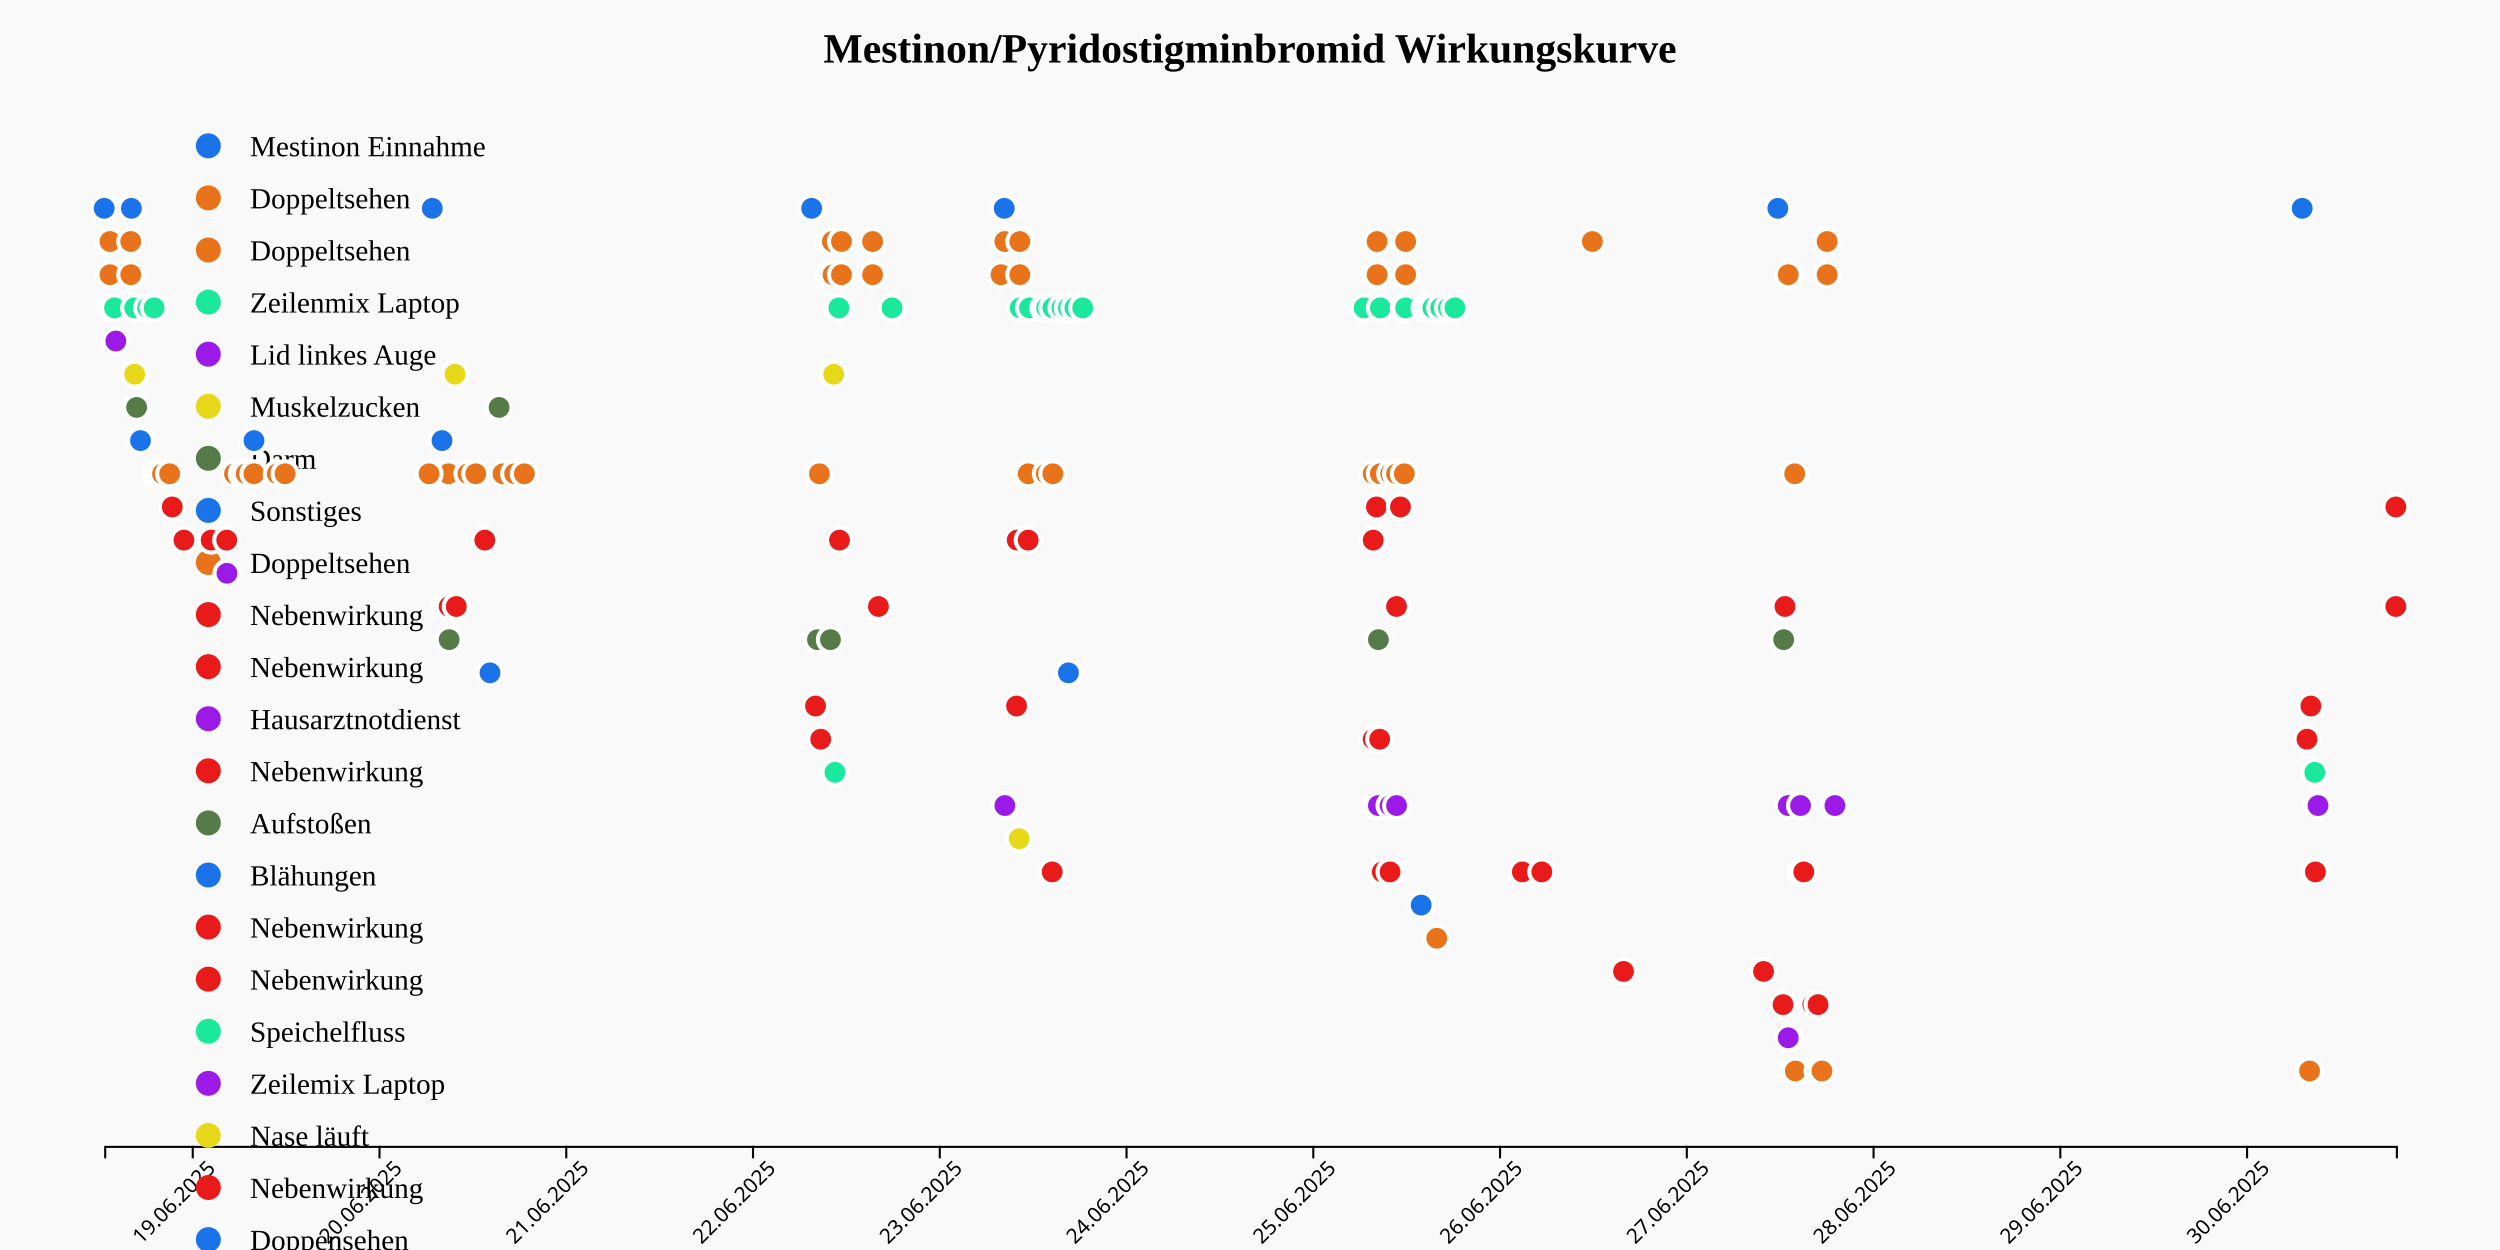
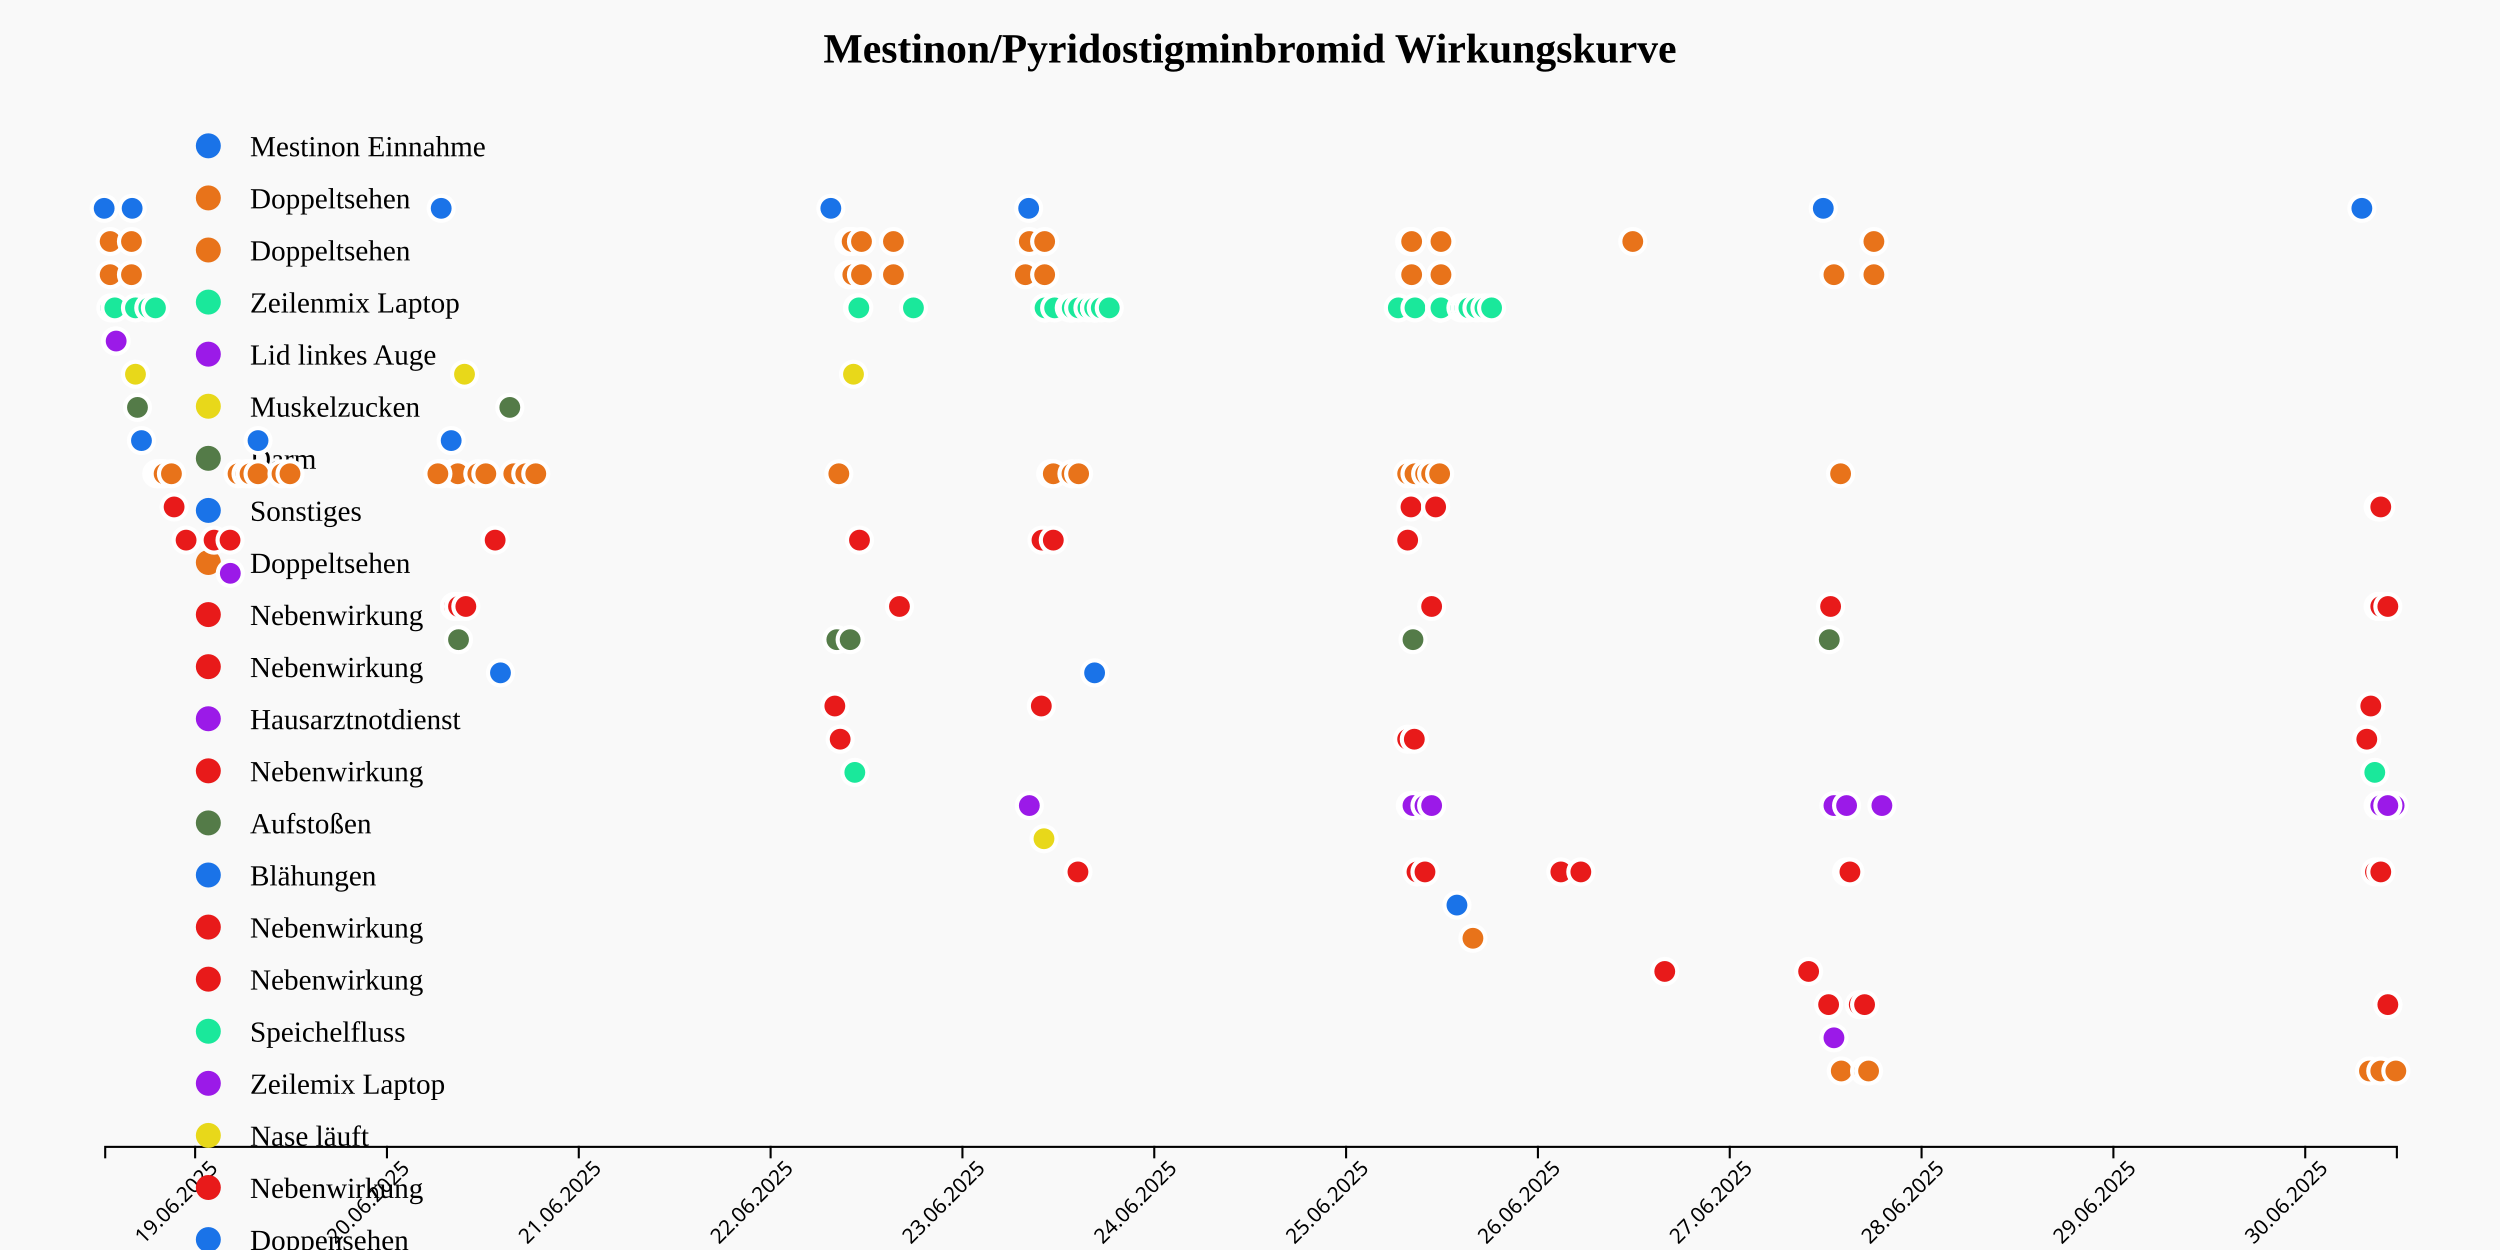
<svg xmlns="http://www.w3.org/2000/svg" width="1200" height="600">
  <rect width="1200" height="600" fill="#f9f9f9" />
  <text x="600" y="30" text-anchor="middle" font-size="20px" font-weight="bold">Mestinon/Pyridostigminbromid Wirkungskurve</text>
  <g transform="translate(0, 550)" fill="none" font-size="10" font-family="sans-serif" text-anchor="middle">
    <path class="domain" stroke="currentColor" d="M50.5,6V0.5H1150.5V6" />
-     <g class="tick" opacity="1" transform="translate(92.52037,0)">
+     <g class="tick" opacity="1" transform="translate(93.66108,0)">
      <line stroke="currentColor" y2="6" />
      <text fill="currentColor" y="9" dy="0.71em" transform="rotate(-45)" text-anchor="end">19.06.2025</text>
    </g>
-     <g class="tick" opacity="1" transform="translate(182.1638,0)">
+     <g class="tick" opacity="1" transform="translate(185.738,0)">
      <line stroke="currentColor" y2="6" />
      <text fill="currentColor" y="9" dy="0.71em" transform="rotate(-45)" text-anchor="end">20.06.2025</text>
    </g>
-     <g class="tick" opacity="1" transform="translate(271.8073,0)">
+     <g class="tick" opacity="1" transform="translate(277.815,0)">
      <line stroke="currentColor" y2="6" />
      <text fill="currentColor" y="9" dy="0.71em" transform="rotate(-45)" text-anchor="end">21.06.2025</text>
    </g>
-     <g class="tick" opacity="1" transform="translate(361.4508,0)">
+     <g class="tick" opacity="1" transform="translate(369.892,0)">
      <line stroke="currentColor" y2="6" />
      <text fill="currentColor" y="9" dy="0.71em" transform="rotate(-45)" text-anchor="end">22.06.2025</text>
    </g>
-     <g class="tick" opacity="1" transform="translate(451.0942,0)">
+     <g class="tick" opacity="1" transform="translate(461.9689,0)">
      <line stroke="currentColor" y2="6" />
      <text fill="currentColor" y="9" dy="0.71em" transform="rotate(-45)" text-anchor="end">23.06.2025</text>
    </g>
-     <g class="tick" opacity="1" transform="translate(540.7377,0)">
+     <g class="tick" opacity="1" transform="translate(554.0459,0)">
      <line stroke="currentColor" y2="6" />
      <text fill="currentColor" y="9" dy="0.71em" transform="rotate(-45)" text-anchor="end">24.06.2025</text>
    </g>
-     <g class="tick" opacity="1" transform="translate(630.3812,0)">
+     <g class="tick" opacity="1" transform="translate(646.1229,0)">
      <line stroke="currentColor" y2="6" />
      <text fill="currentColor" y="9" dy="0.71em" transform="rotate(-45)" text-anchor="end">25.06.2025</text>
    </g>
-     <g class="tick" opacity="1" transform="translate(720.0246,0)">
+     <g class="tick" opacity="1" transform="translate(738.1998,0)">
      <line stroke="currentColor" y2="6" />
      <text fill="currentColor" y="9" dy="0.71em" transform="rotate(-45)" text-anchor="end">26.06.2025</text>
    </g>
-     <g class="tick" opacity="1" transform="translate(809.6681,0)">
+     <g class="tick" opacity="1" transform="translate(830.2768,0)">
      <line stroke="currentColor" y2="6" />
      <text fill="currentColor" y="9" dy="0.71em" transform="rotate(-45)" text-anchor="end">27.06.2025</text>
    </g>
-     <g class="tick" opacity="1" transform="translate(899.3115,0)">
+     <g class="tick" opacity="1" transform="translate(922.3537,0)">
      <line stroke="currentColor" y2="6" />
      <text fill="currentColor" y="9" dy="0.71em" transform="rotate(-45)" text-anchor="end">28.06.2025</text>
    </g>
-     <g class="tick" opacity="1" transform="translate(988.955,0)">
+     <g class="tick" opacity="1" transform="translate(1014.431,0)">
      <line stroke="currentColor" y2="6" />
      <text fill="currentColor" y="9" dy="0.71em" transform="rotate(-45)" text-anchor="end">29.06.2025</text>
    </g>
-     <g class="tick" opacity="1" transform="translate(1078.598,0)">
+     <g class="tick" opacity="1" transform="translate(1106.508,0)">
      <line stroke="currentColor" y2="6" />
      <text fill="currentColor" y="9" dy="0.71em" transform="rotate(-45)" text-anchor="end">30.06.2025</text>
    </g>
  </g>
  <circle cx="100" cy="70" r="6" fill="#1a73e8" />
  <text x="120" y="75" font-size="14px">Mestinon Einnahme</text>
  <circle cx="100" cy="95" r="6" fill="#e8731a" />
  <text x="120" y="100" font-size="14px">Doppeltsehen</text>
  <circle cx="100" cy="120" r="6" fill="#e8731a" />
  <text x="120" y="125" font-size="14px">Doppeltsehen</text>
  <circle cx="100" cy="145" r="6" fill="#1ae89b" />
  <text x="120" y="150" font-size="14px">Zeilenmix Laptop</text>
  <circle cx="100" cy="170" r="6" fill="#9b1ae8" />
  <text x="120" y="175" font-size="14px">Lid linkes Auge</text>
  <circle cx="100" cy="195" r="6" fill="#e8d81a" />
  <text x="120" y="200" font-size="14px">Muskelzucken</text>
  <circle cx="100" cy="220" r="6" fill="#547b48" />
  <text x="120" y="225" font-size="14px">Darm</text>
  <circle cx="100" cy="245" r="6" fill="#1a73e8" />
  <text x="120" y="250" font-size="14px">Sonstiges</text>
  <circle cx="100" cy="270" r="6" fill="#e8731a" />
  <text x="120" y="275" font-size="14px">Doppeltsehen</text>
  <circle cx="100" cy="295" r="6" fill="#e81a1a" />
  <text x="120" y="300" font-size="14px">Nebenwirkung</text>
  <circle cx="100" cy="320" r="6" fill="#e81a1a" />
  <text x="120" y="325" font-size="14px">Nebenwirkung</text>
  <circle cx="100" cy="345" r="6" fill="#9b1ae8" />
  <text x="120" y="350" font-size="14px">Hausarztnotdienst</text>
  <circle cx="100" cy="370" r="6" fill="#e81a1a" />
  <text x="120" y="375" font-size="14px">Nebenwirkung</text>
  <circle cx="100" cy="395" r="6" fill="#547b48" />
  <text x="120" y="400" font-size="14px">Aufstoßen</text>
  <circle cx="100" cy="420" r="6" fill="#1a73e8" />
  <text x="120" y="425" font-size="14px">Blähungen</text>
  <circle cx="100" cy="445" r="6" fill="#e81a1a" />
  <text x="120" y="450" font-size="14px">Nebenwirkung</text>
  <circle cx="100" cy="470" r="6" fill="#e81a1a" />
  <text x="120" y="475" font-size="14px">Nebenwirkung</text>
  <circle cx="100" cy="495" r="6" fill="#1ae89b" />
  <text x="120" y="500" font-size="14px">Speichelfluss</text>
  <circle cx="100" cy="520" r="6" fill="#9b1ae8" />
  <text x="120" y="525" font-size="14px">Zeilemix Laptop</text>
  <circle cx="100" cy="545" r="6" fill="#e8d81a" />
  <text x="120" y="550" font-size="14px">Nase läuft</text>
  <circle cx="100" cy="570" r="6" fill="#e81a1a" />
  <text x="120" y="575" font-size="14px">Nebenwirkung</text>
  <circle cx="100" cy="595" r="6" fill="#1a73e8" />
  <text x="120" y="600" font-size="14px">Doppensehen</text>
  <circle cx="100" cy="620" r="6" fill="#e8731a" />
  <text x="120" y="625" font-size="14px">Vorlesen</text>
  <circle cx="100" cy="645" r="6" fill="#e81a1a" />
  <text x="120" y="650" font-size="14px">Stuhlgang</text>
  <circle cx="100" cy="670" r="6" fill="#e81a1a" />
  <text x="120" y="675" font-size="14px">Nebenwirkung</text>
  <circle cx="100" cy="695" r="6" fill="#9b1ae8" />
  <text x="120" y="700" font-size="14px">Zeilenmix</text>
  <circle cx="100" cy="720" r="6" fill="#e8731a" />
  <text x="120" y="725" font-size="14px">Doppeltsehen</text>
  <circle cx="50" cy="100" r="6" fill="#1a73e8" stroke="#fff" stroke-width="2" />
-   <circle cx="52.801" cy="115.926" r="6" fill="#e8731a" stroke="#fff" stroke-width="2" />
-   <circle cx="52.801" cy="131.852" r="6" fill="#e8731a" stroke="#fff" stroke-width="2" />
-   <circle cx="53.113" cy="147.778" r="6" fill="#1ae89b" stroke="#fff" stroke-width="2" />
-   <circle cx="54.98" cy="147.778" r="6" fill="#1ae89b" stroke="#fff" stroke-width="2" />
-   <circle cx="55.291" cy="163.704" r="6" fill="#9b1ae8" stroke="#fff" stroke-width="2" />
-   <circle cx="55.603" cy="163.704" r="6" fill="#9b1ae8" stroke="#fff" stroke-width="2" />
-   <circle cx="62.762" cy="115.926" r="6" fill="#e8731a" stroke="#fff" stroke-width="2" />
-   <circle cx="62.762" cy="131.852" r="6" fill="#e8731a" stroke="#fff" stroke-width="2" />
-   <circle cx="63.073" cy="100" r="6" fill="#1a73e8" stroke="#fff" stroke-width="2" />
-   <circle cx="64.629" cy="179.63" r="6" fill="#e8d81a" stroke="#fff" stroke-width="2" />
-   <circle cx="65.563" cy="195.556" r="6" fill="#547b48" stroke="#fff" stroke-width="2" />
-   <circle cx="64.629" cy="147.778" r="6" fill="#1ae89b" stroke="#fff" stroke-width="2" />
-   <circle cx="67.431" cy="211.481" r="6" fill="#1a73e8" stroke="#fff" stroke-width="2" />
-   <circle cx="70.855" cy="147.778" r="6" fill="#1ae89b" stroke="#fff" stroke-width="2" />
-   <circle cx="73.967" cy="147.778" r="6" fill="#1ae89b" stroke="#fff" stroke-width="2" />
-   <circle cx="74.59" cy="227.407" r="6" fill="#e8731a" stroke="#fff" stroke-width="2" />
-   <circle cx="75.835" cy="227.407" r="6" fill="#e8731a" stroke="#fff" stroke-width="2" />
-   <circle cx="77.08" cy="227.407" r="6" fill="#e8731a" stroke="#fff" stroke-width="2" />
-   <circle cx="78.014" cy="227.407" r="6" fill="#e8731a" stroke="#fff" stroke-width="2" />
-   <circle cx="81.437" cy="227.407" r="6" fill="#e8731a" stroke="#fff" stroke-width="2" />
-   <circle cx="82.683" cy="243.333" r="6" fill="#e81a1a" stroke="#fff" stroke-width="2" />
-   <circle cx="88.285" cy="259.259" r="6" fill="#e81a1a" stroke="#fff" stroke-width="2" />
-   <circle cx="101.358" cy="259.259" r="6" fill="#e81a1a" stroke="#fff" stroke-width="2" />
-   <circle cx="108.829" cy="259.259" r="6" fill="#e81a1a" stroke="#fff" stroke-width="2" />
-   <circle cx="108.953" cy="275.185" r="6" fill="#9b1ae8" stroke="#fff" stroke-width="2" />
-   <circle cx="112.564" cy="227.407" r="6" fill="#e8731a" stroke="#fff" stroke-width="2" />
-   <circle cx="116.299" cy="227.407" r="6" fill="#e8731a" stroke="#fff" stroke-width="2" />
-   <circle cx="118.166" cy="227.407" r="6" fill="#e8731a" stroke="#fff" stroke-width="2" />
-   <circle cx="121.902" cy="227.407" r="6" fill="#e8731a" stroke="#fff" stroke-width="2" />
-   <circle cx="133.107" cy="227.407" r="6" fill="#e8731a" stroke="#fff" stroke-width="2" />
-   <circle cx="136.842" cy="227.407" r="6" fill="#e8731a" stroke="#fff" stroke-width="2" />
-   <circle cx="207.499" cy="100" r="6" fill="#1a73e8" stroke="#fff" stroke-width="2" />
-   <circle cx="207.81" cy="227.407" r="6" fill="#e8731a" stroke="#fff" stroke-width="2" />
-   <circle cx="121.902" cy="211.481" r="6" fill="#1a73e8" stroke="#fff" stroke-width="2" />
-   <circle cx="212.168" cy="211.481" r="6" fill="#1a73e8" stroke="#fff" stroke-width="2" />
-   <circle cx="212.79" cy="227.407" r="6" fill="#e8731a" stroke="#fff" stroke-width="2" />
-   <circle cx="212.79" cy="227.407" r="6" fill="#e8731a" stroke="#fff" stroke-width="2" />
-   <circle cx="213.724" cy="291.111" r="6" fill="#e81a1a" stroke="#fff" stroke-width="2" />
-   <circle cx="213.724" cy="227.407" r="6" fill="#e8731a" stroke="#fff" stroke-width="2" />
-   <circle cx="215.28" cy="227.407" r="6" fill="#e8731a" stroke="#fff" stroke-width="2" />
-   <circle cx="215.591" cy="291.111" r="6" fill="#e81a1a" stroke="#fff" stroke-width="2" />
-   <circle cx="215.591" cy="307.037" r="6" fill="#547b48" stroke="#fff" stroke-width="2" />
-   <circle cx="218.393" cy="179.63" r="6" fill="#e8d81a" stroke="#fff" stroke-width="2" />
-   <circle cx="219.015" cy="291.111" r="6" fill="#e81a1a" stroke="#fff" stroke-width="2" />
-   <circle cx="224.618" cy="227.407" r="6" fill="#e8731a" stroke="#fff" stroke-width="2" />
-   <circle cx="228.353" cy="227.407" r="6" fill="#e8731a" stroke="#fff" stroke-width="2" />
-   <circle cx="232.711" cy="259.259" r="6" fill="#e81a1a" stroke="#fff" stroke-width="2" />
-   <circle cx="235.201" cy="322.963" r="6" fill="#1a73e8" stroke="#fff" stroke-width="2" />
-   <circle cx="239.559" cy="195.556" r="6" fill="#547b48" stroke="#fff" stroke-width="2" />
-   <circle cx="241.426" cy="227.407" r="6" fill="#e8731a" stroke="#fff" stroke-width="2" />
-   <circle cx="247.029" cy="227.407" r="6" fill="#e8731a" stroke="#fff" stroke-width="2" />
-   <circle cx="251.698" cy="227.407" r="6" fill="#e8731a" stroke="#fff" stroke-width="2" />
-   <circle cx="205.942" cy="227.407" r="6" fill="#e8731a" stroke="#fff" stroke-width="2" />
-   <circle cx="389.587" cy="100" r="6" fill="#1a73e8" stroke="#fff" stroke-width="2" />
-   <circle cx="391.454" cy="338.889" r="6" fill="#e81a1a" stroke="#fff" stroke-width="2" />
-   <circle cx="392.388" cy="307.037" r="6" fill="#547b48" stroke="#fff" stroke-width="2" />
-   <circle cx="393.322" cy="227.407" r="6" fill="#e8731a" stroke="#fff" stroke-width="2" />
-   <circle cx="393.945" cy="354.815" r="6" fill="#e81a1a" stroke="#fff" stroke-width="2" />
-   <circle cx="397.991" cy="131.852" r="6" fill="#e8731a" stroke="#fff" stroke-width="2" />
-   <circle cx="397.991" cy="115.926" r="6" fill="#e8731a" stroke="#fff" stroke-width="2" />
-   <circle cx="398.302" cy="131.852" r="6" fill="#e8731a" stroke="#fff" stroke-width="2" />
-   <circle cx="398.302" cy="115.926" r="6" fill="#e8731a" stroke="#fff" stroke-width="2" />
-   <circle cx="398.613" cy="307.037" r="6" fill="#547b48" stroke="#fff" stroke-width="2" />
-   <circle cx="399.547" cy="115.926" r="6" fill="#e8731a" stroke="#fff" stroke-width="2" />
-   <circle cx="399.859" cy="131.852" r="6" fill="#e8731a" stroke="#fff" stroke-width="2" />
-   <circle cx="400.17" cy="179.63" r="6" fill="#e8d81a" stroke="#fff" stroke-width="2" />
-   <circle cx="400.792" cy="370.741" r="6" fill="#1ae89b" stroke="#fff" stroke-width="2" />
-   <circle cx="402.037" cy="147.778" r="6" fill="#1ae89b" stroke="#fff" stroke-width="2" />
-   <circle cx="402.66" cy="147.778" r="6" fill="#1ae89b" stroke="#fff" stroke-width="2" />
-   <circle cx="402.971" cy="259.259" r="6" fill="#e81a1a" stroke="#fff" stroke-width="2" />
-   <circle cx="403.905" cy="131.852" r="6" fill="#e8731a" stroke="#fff" stroke-width="2" />
-   <circle cx="403.905" cy="115.926" r="6" fill="#e8731a" stroke="#fff" stroke-width="2" />
-   <circle cx="418.846" cy="115.926" r="6" fill="#e8731a" stroke="#fff" stroke-width="2" />
-   <circle cx="421.647" cy="291.111" r="6" fill="#e81a1a" stroke="#fff" stroke-width="2" />
-   <circle cx="428.183" cy="147.778" r="6" fill="#1ae89b" stroke="#fff" stroke-width="2" />
-   <circle cx="418.846" cy="131.852" r="6" fill="#e8731a" stroke="#fff" stroke-width="2" />
-   <circle cx="480.475" cy="131.852" r="6" fill="#e8731a" stroke="#fff" stroke-width="2" />
-   <circle cx="482.032" cy="100" r="6" fill="#1a73e8" stroke="#fff" stroke-width="2" />
-   <circle cx="482.343" cy="115.926" r="6" fill="#e8731a" stroke="#fff" stroke-width="2" />
-   <circle cx="482.343" cy="386.667" r="6" fill="#9b1ae8" stroke="#fff" stroke-width="2" />
-   <circle cx="487.946" cy="338.889" r="6" fill="#e81a1a" stroke="#fff" stroke-width="2" />
-   <circle cx="488.257" cy="259.259" r="6" fill="#e81a1a" stroke="#fff" stroke-width="2" />
-   <circle cx="489.191" cy="402.593" r="6" fill="#e8d81a" stroke="#fff" stroke-width="2" />
-   <circle cx="489.502" cy="131.852" r="6" fill="#e8731a" stroke="#fff" stroke-width="2" />
-   <circle cx="489.502" cy="115.926" r="6" fill="#e8731a" stroke="#fff" stroke-width="2" />
-   <circle cx="489.502" cy="147.778" r="6" fill="#1ae89b" stroke="#fff" stroke-width="2" />
-   <circle cx="489.689" cy="147.778" r="6" fill="#1ae89b" stroke="#fff" stroke-width="2" />
-   <circle cx="492.303" cy="227.407" r="6" fill="#e8731a" stroke="#fff" stroke-width="2" />
-   <circle cx="493.548" cy="259.259" r="6" fill="#e81a1a" stroke="#fff" stroke-width="2" />
-   <circle cx="494.171" cy="147.778" r="6" fill="#1ae89b" stroke="#fff" stroke-width="2" />
-   <circle cx="493.548" cy="227.407" r="6" fill="#e8731a" stroke="#fff" stroke-width="2" />
-   <circle cx="501.019" cy="147.778" r="6" fill="#1ae89b" stroke="#fff" stroke-width="2" />
-   <circle cx="502.264" cy="227.407" r="6" fill="#e8731a" stroke="#fff" stroke-width="2" />
-   <circle cx="502.326" cy="147.778" r="6" fill="#1ae89b" stroke="#fff" stroke-width="2" />
-   <circle cx="502.388" cy="147.778" r="6" fill="#1ae89b" stroke="#fff" stroke-width="2" />
-   <circle cx="505.065" cy="418.519" r="6" fill="#e81a1a" stroke="#fff" stroke-width="2" />
-   <circle cx="505.376" cy="227.407" r="6" fill="#e8731a" stroke="#fff" stroke-width="2" />
-   <circle cx="505.376" cy="147.778" r="6" fill="#1ae89b" stroke="#fff" stroke-width="2" />
-   <circle cx="509.734" cy="147.778" r="6" fill="#1ae89b" stroke="#fff" stroke-width="2" />
-   <circle cx="512.847" cy="322.963" r="6" fill="#1a73e8" stroke="#fff" stroke-width="2" />
-   <circle cx="512.847" cy="147.778" r="6" fill="#1ae89b" stroke="#fff" stroke-width="2" />
-   <circle cx="512.847" cy="147.778" r="6" fill="#1ae89b" stroke="#fff" stroke-width="2" />
-   <circle cx="512.847" cy="147.778" r="6" fill="#1ae89b" stroke="#fff" stroke-width="2" />
-   <circle cx="515.959" cy="147.778" r="6" fill="#1ae89b" stroke="#fff" stroke-width="2" />
-   <circle cx="519.694" cy="147.778" r="6" fill="#1ae89b" stroke="#fff" stroke-width="2" />
-   <circle cx="654.782" cy="147.778" r="6" fill="#1ae89b" stroke="#fff" stroke-width="2" />
-   <circle cx="659.14" cy="259.259" r="6" fill="#e81a1a" stroke="#fff" stroke-width="2" />
-   <circle cx="659.14" cy="354.815" r="6" fill="#e81a1a" stroke="#fff" stroke-width="2" />
-   <circle cx="659.14" cy="227.407" r="6" fill="#e8731a" stroke="#fff" stroke-width="2" />
-   <circle cx="660.074" cy="115.926" r="6" fill="#e8731a" stroke="#fff" stroke-width="2" />
-   <circle cx="660.074" cy="131.852" r="6" fill="#e8731a" stroke="#fff" stroke-width="2" />
-   <circle cx="660.696" cy="243.333" r="6" fill="#e81a1a" stroke="#fff" stroke-width="2" />
-   <circle cx="660.385" cy="386.667" r="6" fill="#9b1ae8" stroke="#fff" stroke-width="2" />
-   <circle cx="661.007" cy="131.852" r="6" fill="#e8731a" stroke="#fff" stroke-width="2" />
-   <circle cx="661.63" cy="307.037" r="6" fill="#547b48" stroke="#fff" stroke-width="2" />
-   <circle cx="661.63" cy="386.667" r="6" fill="#9b1ae8" stroke="#fff" stroke-width="2" />
-   <circle cx="661.007" cy="131.852" r="6" fill="#e8731a" stroke="#fff" stroke-width="2" />
-   <circle cx="661.007" cy="115.926" r="6" fill="#e8731a" stroke="#fff" stroke-width="2" />
-   <circle cx="662.252" cy="354.815" r="6" fill="#e81a1a" stroke="#fff" stroke-width="2" />
-   <circle cx="662.564" cy="227.407" r="6" fill="#e8731a" stroke="#fff" stroke-width="2" />
-   <circle cx="662.564" cy="147.778" r="6" fill="#1ae89b" stroke="#fff" stroke-width="2" />
-   <circle cx="663.497" cy="418.519" r="6" fill="#e81a1a" stroke="#fff" stroke-width="2" />
-   <circle cx="667.544" cy="227.407" r="6" fill="#e8731a" stroke="#fff" stroke-width="2" />
-   <circle cx="667.233" cy="418.519" r="6" fill="#e81a1a" stroke="#fff" stroke-width="2" />
-   <circle cx="667.233" cy="386.667" r="6" fill="#9b1ae8" stroke="#fff" stroke-width="2" />
-   <circle cx="670.345" cy="386.667" r="6" fill="#9b1ae8" stroke="#fff" stroke-width="2" />
-   <circle cx="670.345" cy="227.407" r="6" fill="#e8731a" stroke="#fff" stroke-width="2" />
-   <circle cx="670.345" cy="291.111" r="6" fill="#e81a1a" stroke="#fff" stroke-width="2" />
-   <circle cx="672.213" cy="243.333" r="6" fill="#e81a1a" stroke="#fff" stroke-width="2" />
-   <circle cx="674.08" cy="227.407" r="6" fill="#e8731a" stroke="#fff" stroke-width="2" />
-   <circle cx="674.08" cy="147.778" r="6" fill="#1ae89b" stroke="#fff" stroke-width="2" />
-   <circle cx="674.703" cy="147.778" r="6" fill="#1ae89b" stroke="#fff" stroke-width="2" />
-   <circle cx="674.703" cy="131.852" r="6" fill="#e8731a" stroke="#fff" stroke-width="2" />
-   <circle cx="674.703" cy="115.926" r="6" fill="#e8731a" stroke="#fff" stroke-width="2" />
-   <circle cx="674.703" cy="147.778" r="6" fill="#1ae89b" stroke="#fff" stroke-width="2" />
-   <circle cx="682.173" cy="434.444" r="6" fill="#1a73e8" stroke="#fff" stroke-width="2" />
-   <circle cx="684.041" cy="147.778" r="6" fill="#1ae89b" stroke="#fff" stroke-width="2" />
-   <circle cx="685.908" cy="147.778" r="6" fill="#1ae89b" stroke="#fff" stroke-width="2" />
-   <circle cx="687.776" cy="147.778" r="6" fill="#1ae89b" stroke="#fff" stroke-width="2" />
-   <circle cx="689.643" cy="450.37" r="6" fill="#e8731a" stroke="#fff" stroke-width="2" />
-   <circle cx="691.511" cy="147.778" r="6" fill="#1ae89b" stroke="#fff" stroke-width="2" />
-   <circle cx="695.246" cy="147.778" r="6" fill="#1ae89b" stroke="#fff" stroke-width="2" />
-   <circle cx="698.359" cy="147.778" r="6" fill="#1ae89b" stroke="#fff" stroke-width="2" />
-   <circle cx="674.703" cy="131.852" r="6" fill="#e8731a" stroke="#fff" stroke-width="2" />
-   <circle cx="674.703" cy="115.926" r="6" fill="#e8731a" stroke="#fff" stroke-width="2" />
-   <circle cx="730.73" cy="418.519" r="6" fill="#e81a1a" stroke="#fff" stroke-width="2" />
-   <circle cx="740.068" cy="418.519" r="6" fill="#e81a1a" stroke="#fff" stroke-width="2" />
-   <circle cx="779.287" cy="466.296" r="6" fill="#e81a1a" stroke="#fff" stroke-width="2" />
-   <circle cx="764.346" cy="115.926" r="6" fill="#e8731a" stroke="#fff" stroke-width="2" />
-   <circle cx="846.52" cy="466.296" r="6" fill="#e81a1a" stroke="#fff" stroke-width="2" />
-   <circle cx="853.367" cy="100" r="6" fill="#1a73e8" stroke="#fff" stroke-width="2" />
-   <circle cx="856.791" cy="291.111" r="6" fill="#e81a1a" stroke="#fff" stroke-width="2" />
-   <circle cx="855.857" cy="482.222" r="6" fill="#e81a1a" stroke="#fff" stroke-width="2" />
-   <circle cx="856.169" cy="307.037" r="6" fill="#547b48" stroke="#fff" stroke-width="2" />
-   <circle cx="858.347" cy="498.148" r="6" fill="#9b1ae8" stroke="#fff" stroke-width="2" />
-   <circle cx="858.347" cy="131.852" r="6" fill="#e8731a" stroke="#fff" stroke-width="2" />
-   <circle cx="861.46" cy="227.407" r="6" fill="#e8731a" stroke="#fff" stroke-width="2" />
-   <circle cx="858.347" cy="386.667" r="6" fill="#9b1ae8" stroke="#fff" stroke-width="2" />
-   <circle cx="861.771" cy="514.074" r="6" fill="#e8731a" stroke="#fff" stroke-width="2" />
-   <circle cx="864.261" cy="386.667" r="6" fill="#9b1ae8" stroke="#fff" stroke-width="2" />
-   <circle cx="864.261" cy="418.519" r="6" fill="#e81a1a" stroke="#fff" stroke-width="2" />
-   <circle cx="865.818" cy="418.519" r="6" fill="#e81a1a" stroke="#fff" stroke-width="2" />
-   <circle cx="870.175" cy="482.222" r="6" fill="#e81a1a" stroke="#fff" stroke-width="2" />
-   <circle cx="872.666" cy="514.074" r="6" fill="#e8731a" stroke="#fff" stroke-width="2" />
-   <circle cx="872.666" cy="482.222" r="6" fill="#e81a1a" stroke="#fff" stroke-width="2" />
-   <circle cx="874.533" cy="514.074" r="6" fill="#e8731a" stroke="#fff" stroke-width="2" />
-   <circle cx="877.023" cy="131.852" r="6" fill="#e8731a" stroke="#fff" stroke-width="2" />
-   <circle cx="877.023" cy="115.926" r="6" fill="#e8731a" stroke="#fff" stroke-width="2" />
-   <circle cx="880.758" cy="386.667" r="6" fill="#9b1ae8" stroke="#fff" stroke-width="2" />
-   <circle cx="1105.054" cy="100" r="6" fill="#1a73e8" stroke="#fff" stroke-width="2" />
-   <circle cx="1107.357" cy="354.815" r="6" fill="#e81a1a" stroke="#fff" stroke-width="2" />
-   <circle cx="1108.602" cy="514.074" r="6" fill="#e8731a" stroke="#fff" stroke-width="2" />
-   <circle cx="1109.225" cy="338.889" r="6" fill="#e81a1a" stroke="#fff" stroke-width="2" />
-   <circle cx="1111.092" cy="370.741" r="6" fill="#1ae89b" stroke="#fff" stroke-width="2" />
-   <circle cx="1111.404" cy="418.519" r="6" fill="#e81a1a" stroke="#fff" stroke-width="2" />
-   <circle cx="1112.649" cy="386.667" r="6" fill="#9b1ae8" stroke="#fff" stroke-width="2" />
-   <circle cx="1150" cy="243.333" r="6" fill="#e81a1a" stroke="#fff" stroke-width="2" />
-   <circle cx="1150" cy="291.111" r="6" fill="#e81a1a" stroke="#fff" stroke-width="2" />
+   <circle cx="52.877" cy="115.926" r="6" fill="#e8731a" stroke="#fff" stroke-width="2" />
+   <circle cx="52.877" cy="131.852" r="6" fill="#e8731a" stroke="#fff" stroke-width="2" />
+   <circle cx="53.197" cy="147.778" r="6" fill="#1ae89b" stroke="#fff" stroke-width="2" />
+   <circle cx="55.115" cy="147.778" r="6" fill="#1ae89b" stroke="#fff" stroke-width="2" />
+   <circle cx="55.435" cy="163.704" r="6" fill="#9b1ae8" stroke="#fff" stroke-width="2" />
+   <circle cx="55.755" cy="163.704" r="6" fill="#9b1ae8" stroke="#fff" stroke-width="2" />
+   <circle cx="63.108" cy="115.926" r="6" fill="#e8731a" stroke="#fff" stroke-width="2" />
+   <circle cx="63.108" cy="131.852" r="6" fill="#e8731a" stroke="#fff" stroke-width="2" />
+   <circle cx="63.428" cy="100" r="6" fill="#1a73e8" stroke="#fff" stroke-width="2" />
+   <circle cx="65.026" cy="179.63" r="6" fill="#e8d81a" stroke="#fff" stroke-width="2" />
+   <circle cx="65.986" cy="195.556" r="6" fill="#547b48" stroke="#fff" stroke-width="2" />
+   <circle cx="65.026" cy="147.778" r="6" fill="#1ae89b" stroke="#fff" stroke-width="2" />
+   <circle cx="67.904" cy="211.481" r="6" fill="#1a73e8" stroke="#fff" stroke-width="2" />
+   <circle cx="71.421" cy="147.778" r="6" fill="#1ae89b" stroke="#fff" stroke-width="2" />
+   <circle cx="74.618" cy="147.778" r="6" fill="#1ae89b" stroke="#fff" stroke-width="2" />
+   <circle cx="75.257" cy="227.407" r="6" fill="#e8731a" stroke="#fff" stroke-width="2" />
+   <circle cx="76.536" cy="227.407" r="6" fill="#e8731a" stroke="#fff" stroke-width="2" />
+   <circle cx="77.815" cy="227.407" r="6" fill="#e8731a" stroke="#fff" stroke-width="2" />
+   <circle cx="78.774" cy="227.407" r="6" fill="#e8731a" stroke="#fff" stroke-width="2" />
+   <circle cx="82.291" cy="227.407" r="6" fill="#e8731a" stroke="#fff" stroke-width="2" />
+   <circle cx="83.57" cy="243.333" r="6" fill="#e81a1a" stroke="#fff" stroke-width="2" />
+   <circle cx="89.325" cy="259.259" r="6" fill="#e81a1a" stroke="#fff" stroke-width="2" />
+   <circle cx="102.752" cy="259.259" r="6" fill="#e81a1a" stroke="#fff" stroke-width="2" />
+   <circle cx="110.426" cy="259.259" r="6" fill="#e81a1a" stroke="#fff" stroke-width="2" />
+   <circle cx="110.553" cy="275.185" r="6" fill="#9b1ae8" stroke="#fff" stroke-width="2" />
+   <circle cx="114.262" cy="227.407" r="6" fill="#e8731a" stroke="#fff" stroke-width="2" />
+   <circle cx="118.099" cy="227.407" r="6" fill="#e8731a" stroke="#fff" stroke-width="2" />
+   <circle cx="120.017" cy="227.407" r="6" fill="#e8731a" stroke="#fff" stroke-width="2" />
+   <circle cx="123.853" cy="227.407" r="6" fill="#e8731a" stroke="#fff" stroke-width="2" />
+   <circle cx="135.363" cy="227.407" r="6" fill="#e8731a" stroke="#fff" stroke-width="2" />
+   <circle cx="139.2" cy="227.407" r="6" fill="#e8731a" stroke="#fff" stroke-width="2" />
+   <circle cx="211.774" cy="100" r="6" fill="#1a73e8" stroke="#fff" stroke-width="2" />
+   <circle cx="212.094" cy="227.407" r="6" fill="#e8731a" stroke="#fff" stroke-width="2" />
+   <circle cx="123.853" cy="211.481" r="6" fill="#1a73e8" stroke="#fff" stroke-width="2" />
+   <circle cx="216.57" cy="211.481" r="6" fill="#1a73e8" stroke="#fff" stroke-width="2" />
+   <circle cx="217.209" cy="227.407" r="6" fill="#e8731a" stroke="#fff" stroke-width="2" />
+   <circle cx="217.209" cy="227.407" r="6" fill="#e8731a" stroke="#fff" stroke-width="2" />
+   <circle cx="218.168" cy="291.111" r="6" fill="#e81a1a" stroke="#fff" stroke-width="2" />
+   <circle cx="218.168" cy="227.407" r="6" fill="#e8731a" stroke="#fff" stroke-width="2" />
+   <circle cx="219.767" cy="227.407" r="6" fill="#e8731a" stroke="#fff" stroke-width="2" />
+   <circle cx="220.087" cy="291.111" r="6" fill="#e81a1a" stroke="#fff" stroke-width="2" />
+   <circle cx="220.087" cy="307.037" r="6" fill="#547b48" stroke="#fff" stroke-width="2" />
+   <circle cx="222.964" cy="179.63" r="6" fill="#e8d81a" stroke="#fff" stroke-width="2" />
+   <circle cx="223.603" cy="291.111" r="6" fill="#e81a1a" stroke="#fff" stroke-width="2" />
+   <circle cx="229.358" cy="227.407" r="6" fill="#e8731a" stroke="#fff" stroke-width="2" />
+   <circle cx="233.195" cy="227.407" r="6" fill="#e8731a" stroke="#fff" stroke-width="2" />
+   <circle cx="237.671" cy="259.259" r="6" fill="#e81a1a" stroke="#fff" stroke-width="2" />
+   <circle cx="240.228" cy="322.963" r="6" fill="#1a73e8" stroke="#fff" stroke-width="2" />
+   <circle cx="244.704" cy="195.556" r="6" fill="#547b48" stroke="#fff" stroke-width="2" />
+   <circle cx="246.623" cy="227.407" r="6" fill="#e8731a" stroke="#fff" stroke-width="2" />
+   <circle cx="252.377" cy="227.407" r="6" fill="#e8731a" stroke="#fff" stroke-width="2" />
+   <circle cx="257.173" cy="227.407" r="6" fill="#e8731a" stroke="#fff" stroke-width="2" />
+   <circle cx="210.176" cy="227.407" r="6" fill="#e8731a" stroke="#fff" stroke-width="2" />
+   <circle cx="398.805" cy="100" r="6" fill="#1a73e8" stroke="#fff" stroke-width="2" />
+   <circle cx="400.724" cy="338.889" r="6" fill="#e81a1a" stroke="#fff" stroke-width="2" />
+   <circle cx="401.683" cy="307.037" r="6" fill="#547b48" stroke="#fff" stroke-width="2" />
+   <circle cx="402.642" cy="227.407" r="6" fill="#e8731a" stroke="#fff" stroke-width="2" />
+   <circle cx="403.281" cy="354.815" r="6" fill="#e81a1a" stroke="#fff" stroke-width="2" />
+   <circle cx="407.438" cy="131.852" r="6" fill="#e8731a" stroke="#fff" stroke-width="2" />
+   <circle cx="407.438" cy="115.926" r="6" fill="#e8731a" stroke="#fff" stroke-width="2" />
+   <circle cx="407.757" cy="131.852" r="6" fill="#e8731a" stroke="#fff" stroke-width="2" />
+   <circle cx="407.757" cy="115.926" r="6" fill="#e8731a" stroke="#fff" stroke-width="2" />
+   <circle cx="408.077" cy="307.037" r="6" fill="#547b48" stroke="#fff" stroke-width="2" />
+   <circle cx="409.036" cy="115.926" r="6" fill="#e8731a" stroke="#fff" stroke-width="2" />
+   <circle cx="409.356" cy="131.852" r="6" fill="#e8731a" stroke="#fff" stroke-width="2" />
+   <circle cx="409.676" cy="179.63" r="6" fill="#e8d81a" stroke="#fff" stroke-width="2" />
+   <circle cx="410.315" cy="370.741" r="6" fill="#1ae89b" stroke="#fff" stroke-width="2" />
+   <circle cx="411.594" cy="147.778" r="6" fill="#1ae89b" stroke="#fff" stroke-width="2" />
+   <circle cx="412.233" cy="147.778" r="6" fill="#1ae89b" stroke="#fff" stroke-width="2" />
+   <circle cx="412.553" cy="259.259" r="6" fill="#e81a1a" stroke="#fff" stroke-width="2" />
+   <circle cx="413.512" cy="131.852" r="6" fill="#e8731a" stroke="#fff" stroke-width="2" />
+   <circle cx="413.512" cy="115.926" r="6" fill="#e8731a" stroke="#fff" stroke-width="2" />
+   <circle cx="428.858" cy="115.926" r="6" fill="#e8731a" stroke="#fff" stroke-width="2" />
+   <circle cx="431.736" cy="291.111" r="6" fill="#e81a1a" stroke="#fff" stroke-width="2" />
+   <circle cx="438.45" cy="147.778" r="6" fill="#1ae89b" stroke="#fff" stroke-width="2" />
+   <circle cx="428.858" cy="131.852" r="6" fill="#e8731a" stroke="#fff" stroke-width="2" />
+   <circle cx="492.161" cy="131.852" r="6" fill="#e8731a" stroke="#fff" stroke-width="2" />
+   <circle cx="493.76" cy="100" r="6" fill="#1a73e8" stroke="#fff" stroke-width="2" />
+   <circle cx="494.08" cy="115.926" r="6" fill="#e8731a" stroke="#fff" stroke-width="2" />
+   <circle cx="494.08" cy="386.667" r="6" fill="#9b1ae8" stroke="#fff" stroke-width="2" />
+   <circle cx="499.834" cy="338.889" r="6" fill="#e81a1a" stroke="#fff" stroke-width="2" />
+   <circle cx="500.154" cy="259.259" r="6" fill="#e81a1a" stroke="#fff" stroke-width="2" />
+   <circle cx="501.113" cy="402.593" r="6" fill="#e8d81a" stroke="#fff" stroke-width="2" />
+   <circle cx="501.433" cy="131.852" r="6" fill="#e8731a" stroke="#fff" stroke-width="2" />
+   <circle cx="501.433" cy="115.926" r="6" fill="#e8731a" stroke="#fff" stroke-width="2" />
+   <circle cx="501.433" cy="147.778" r="6" fill="#1ae89b" stroke="#fff" stroke-width="2" />
+   <circle cx="501.625" cy="147.778" r="6" fill="#1ae89b" stroke="#fff" stroke-width="2" />
+   <circle cx="504.31" cy="227.407" r="6" fill="#e8731a" stroke="#fff" stroke-width="2" />
+   <circle cx="505.589" cy="259.259" r="6" fill="#e81a1a" stroke="#fff" stroke-width="2" />
+   <circle cx="506.229" cy="147.778" r="6" fill="#1ae89b" stroke="#fff" stroke-width="2" />
+   <circle cx="505.589" cy="227.407" r="6" fill="#e8731a" stroke="#fff" stroke-width="2" />
+   <circle cx="513.262" cy="147.778" r="6" fill="#1ae89b" stroke="#fff" stroke-width="2" />
+   <circle cx="514.541" cy="227.407" r="6" fill="#e8731a" stroke="#fff" stroke-width="2" />
+   <circle cx="514.605" cy="147.778" r="6" fill="#1ae89b" stroke="#fff" stroke-width="2" />
+   <circle cx="514.669" cy="147.778" r="6" fill="#1ae89b" stroke="#fff" stroke-width="2" />
+   <circle cx="517.418" cy="418.519" r="6" fill="#e81a1a" stroke="#fff" stroke-width="2" />
+   <circle cx="517.738" cy="227.407" r="6" fill="#e8731a" stroke="#fff" stroke-width="2" />
+   <circle cx="517.738" cy="147.778" r="6" fill="#1ae89b" stroke="#fff" stroke-width="2" />
+   <circle cx="522.214" cy="147.778" r="6" fill="#1ae89b" stroke="#fff" stroke-width="2" />
+   <circle cx="525.411" cy="322.963" r="6" fill="#1a73e8" stroke="#fff" stroke-width="2" />
+   <circle cx="525.411" cy="147.778" r="6" fill="#1ae89b" stroke="#fff" stroke-width="2" />
+   <circle cx="525.411" cy="147.778" r="6" fill="#1ae89b" stroke="#fff" stroke-width="2" />
+   <circle cx="525.411" cy="147.778" r="6" fill="#1ae89b" stroke="#fff" stroke-width="2" />
+   <circle cx="528.608" cy="147.778" r="6" fill="#1ae89b" stroke="#fff" stroke-width="2" />
+   <circle cx="532.445" cy="147.778" r="6" fill="#1ae89b" stroke="#fff" stroke-width="2" />
+   <circle cx="671.2" cy="147.778" r="6" fill="#1ae89b" stroke="#fff" stroke-width="2" />
+   <circle cx="675.676" cy="259.259" r="6" fill="#e81a1a" stroke="#fff" stroke-width="2" />
+   <circle cx="675.676" cy="354.815" r="6" fill="#e81a1a" stroke="#fff" stroke-width="2" />
+   <circle cx="675.676" cy="227.407" r="6" fill="#e8731a" stroke="#fff" stroke-width="2" />
+   <circle cx="676.635" cy="115.926" r="6" fill="#e8731a" stroke="#fff" stroke-width="2" />
+   <circle cx="676.635" cy="131.852" r="6" fill="#e8731a" stroke="#fff" stroke-width="2" />
+   <circle cx="677.274" cy="243.333" r="6" fill="#e81a1a" stroke="#fff" stroke-width="2" />
+   <circle cx="676.955" cy="386.667" r="6" fill="#9b1ae8" stroke="#fff" stroke-width="2" />
+   <circle cx="677.594" cy="131.852" r="6" fill="#e8731a" stroke="#fff" stroke-width="2" />
+   <circle cx="678.233" cy="307.037" r="6" fill="#547b48" stroke="#fff" stroke-width="2" />
+   <circle cx="678.233" cy="386.667" r="6" fill="#9b1ae8" stroke="#fff" stroke-width="2" />
+   <circle cx="677.594" cy="131.852" r="6" fill="#e8731a" stroke="#fff" stroke-width="2" />
+   <circle cx="677.594" cy="115.926" r="6" fill="#e8731a" stroke="#fff" stroke-width="2" />
+   <circle cx="678.873" cy="354.815" r="6" fill="#e81a1a" stroke="#fff" stroke-width="2" />
+   <circle cx="679.193" cy="227.407" r="6" fill="#e8731a" stroke="#fff" stroke-width="2" />
+   <circle cx="679.193" cy="147.778" r="6" fill="#1ae89b" stroke="#fff" stroke-width="2" />
+   <circle cx="680.152" cy="418.519" r="6" fill="#e81a1a" stroke="#fff" stroke-width="2" />
+   <circle cx="684.308" cy="227.407" r="6" fill="#e8731a" stroke="#fff" stroke-width="2" />
+   <circle cx="683.988" cy="418.519" r="6" fill="#e81a1a" stroke="#fff" stroke-width="2" />
+   <circle cx="683.988" cy="386.667" r="6" fill="#9b1ae8" stroke="#fff" stroke-width="2" />
+   <circle cx="687.185" cy="386.667" r="6" fill="#9b1ae8" stroke="#fff" stroke-width="2" />
+   <circle cx="687.185" cy="227.407" r="6" fill="#e8731a" stroke="#fff" stroke-width="2" />
+   <circle cx="687.185" cy="291.111" r="6" fill="#e81a1a" stroke="#fff" stroke-width="2" />
+   <circle cx="689.104" cy="243.333" r="6" fill="#e81a1a" stroke="#fff" stroke-width="2" />
+   <circle cx="691.022" cy="227.407" r="6" fill="#e8731a" stroke="#fff" stroke-width="2" />
+   <circle cx="691.022" cy="147.778" r="6" fill="#1ae89b" stroke="#fff" stroke-width="2" />
+   <circle cx="691.661" cy="147.778" r="6" fill="#1ae89b" stroke="#fff" stroke-width="2" />
+   <circle cx="691.661" cy="131.852" r="6" fill="#e8731a" stroke="#fff" stroke-width="2" />
+   <circle cx="691.661" cy="115.926" r="6" fill="#e8731a" stroke="#fff" stroke-width="2" />
+   <circle cx="691.661" cy="147.778" r="6" fill="#1ae89b" stroke="#fff" stroke-width="2" />
+   <circle cx="699.334" cy="434.444" r="6" fill="#1a73e8" stroke="#fff" stroke-width="2" />
+   <circle cx="701.253" cy="147.778" r="6" fill="#1ae89b" stroke="#fff" stroke-width="2" />
+   <circle cx="703.171" cy="147.778" r="6" fill="#1ae89b" stroke="#fff" stroke-width="2" />
+   <circle cx="705.089" cy="147.778" r="6" fill="#1ae89b" stroke="#fff" stroke-width="2" />
+   <circle cx="707.007" cy="450.37" r="6" fill="#e8731a" stroke="#fff" stroke-width="2" />
+   <circle cx="708.926" cy="147.778" r="6" fill="#1ae89b" stroke="#fff" stroke-width="2" />
+   <circle cx="712.762" cy="147.778" r="6" fill="#1ae89b" stroke="#fff" stroke-width="2" />
+   <circle cx="715.959" cy="147.778" r="6" fill="#1ae89b" stroke="#fff" stroke-width="2" />
+   <circle cx="691.661" cy="131.852" r="6" fill="#e8731a" stroke="#fff" stroke-width="2" />
+   <circle cx="691.661" cy="115.926" r="6" fill="#e8731a" stroke="#fff" stroke-width="2" />
+   <circle cx="749.209" cy="418.519" r="6" fill="#e81a1a" stroke="#fff" stroke-width="2" />
+   <circle cx="758.801" cy="418.519" r="6" fill="#e81a1a" stroke="#fff" stroke-width="2" />
+   <circle cx="799.084" cy="466.296" r="6" fill="#e81a1a" stroke="#fff" stroke-width="2" />
+   <circle cx="783.738" cy="115.926" r="6" fill="#e8731a" stroke="#fff" stroke-width="2" />
+   <circle cx="868.142" cy="466.296" r="6" fill="#e81a1a" stroke="#fff" stroke-width="2" />
+   <circle cx="875.176" cy="100" r="6" fill="#1a73e8" stroke="#fff" stroke-width="2" />
+   <circle cx="878.693" cy="291.111" r="6" fill="#e81a1a" stroke="#fff" stroke-width="2" />
+   <circle cx="877.734" cy="482.222" r="6" fill="#e81a1a" stroke="#fff" stroke-width="2" />
+   <circle cx="878.053" cy="307.037" r="6" fill="#547b48" stroke="#fff" stroke-width="2" />
+   <circle cx="880.291" cy="498.148" r="6" fill="#9b1ae8" stroke="#fff" stroke-width="2" />
+   <circle cx="880.291" cy="131.852" r="6" fill="#e8731a" stroke="#fff" stroke-width="2" />
+   <circle cx="883.488" cy="227.407" r="6" fill="#e8731a" stroke="#fff" stroke-width="2" />
+   <circle cx="880.291" cy="386.667" r="6" fill="#9b1ae8" stroke="#fff" stroke-width="2" />
+   <circle cx="883.808" cy="514.074" r="6" fill="#e8731a" stroke="#fff" stroke-width="2" />
+   <circle cx="886.366" cy="386.667" r="6" fill="#9b1ae8" stroke="#fff" stroke-width="2" />
+   <circle cx="886.366" cy="418.519" r="6" fill="#e81a1a" stroke="#fff" stroke-width="2" />
+   <circle cx="887.964" cy="418.519" r="6" fill="#e81a1a" stroke="#fff" stroke-width="2" />
+   <circle cx="892.44" cy="482.222" r="6" fill="#e81a1a" stroke="#fff" stroke-width="2" />
+   <circle cx="894.998" cy="514.074" r="6" fill="#e8731a" stroke="#fff" stroke-width="2" />
+   <circle cx="894.998" cy="482.222" r="6" fill="#e81a1a" stroke="#fff" stroke-width="2" />
+   <circle cx="896.916" cy="514.074" r="6" fill="#e8731a" stroke="#fff" stroke-width="2" />
+   <circle cx="899.474" cy="131.852" r="6" fill="#e8731a" stroke="#fff" stroke-width="2" />
+   <circle cx="899.474" cy="115.926" r="6" fill="#e8731a" stroke="#fff" stroke-width="2" />
+   <circle cx="903.31" cy="386.667" r="6" fill="#9b1ae8" stroke="#fff" stroke-width="2" />
+   <circle cx="1133.695" cy="100" r="6" fill="#1a73e8" stroke="#fff" stroke-width="2" />
+   <circle cx="1136.061" cy="354.815" r="6" fill="#e81a1a" stroke="#fff" stroke-width="2" />
+   <circle cx="1137.339" cy="514.074" r="6" fill="#e8731a" stroke="#fff" stroke-width="2" />
+   <circle cx="1137.979" cy="338.889" r="6" fill="#e81a1a" stroke="#fff" stroke-width="2" />
+   <circle cx="1139.897" cy="370.741" r="6" fill="#1ae89b" stroke="#fff" stroke-width="2" />
+   <circle cx="1140.217" cy="418.519" r="6" fill="#e81a1a" stroke="#fff" stroke-width="2" />
+   <circle cx="1141.496" cy="386.667" r="6" fill="#9b1ae8" stroke="#fff" stroke-width="2" />
+   <circle cx="1141.496" cy="243.333" r="6" fill="#e81a1a" stroke="#fff" stroke-width="2" />
+   <circle cx="1141.496" cy="291.111" r="6" fill="#e81a1a" stroke="#fff" stroke-width="2" />
+   <circle cx="1141.815" cy="291.111" r="6" fill="#e81a1a" stroke="#fff" stroke-width="2" />
+   <circle cx="1142.775" cy="418.519" r="6" fill="#e81a1a" stroke="#fff" stroke-width="2" />
+   <circle cx="1142.775" cy="386.667" r="6" fill="#9b1ae8" stroke="#fff" stroke-width="2" />
+   <circle cx="1142.775" cy="243.333" r="6" fill="#e81a1a" stroke="#fff" stroke-width="2" />
+   <circle cx="1142.775" cy="514.074" r="6" fill="#e8731a" stroke="#fff" stroke-width="2" />
+   <circle cx="1142.775" cy="291.111" r="6" fill="#e81a1a" stroke="#fff" stroke-width="2" />
+   <circle cx="1146.163" cy="291.111" r="6" fill="#e81a1a" stroke="#fff" stroke-width="2" />
+   <circle cx="1146.163" cy="482.222" r="6" fill="#e81a1a" stroke="#fff" stroke-width="2" />
+   <circle cx="1146.163" cy="482.222" r="6" fill="#e81a1a" stroke="#fff" stroke-width="2" />
+   <circle cx="1149.169" cy="386.667" r="6" fill="#9b1ae8" stroke="#fff" stroke-width="2" />
+   <circle cx="1146.163" cy="386.667" r="6" fill="#9b1ae8" stroke="#fff" stroke-width="2" />
+   <circle cx="1150" cy="514.074" r="6" fill="#e8731a" stroke="#fff" stroke-width="2" />
</svg>
